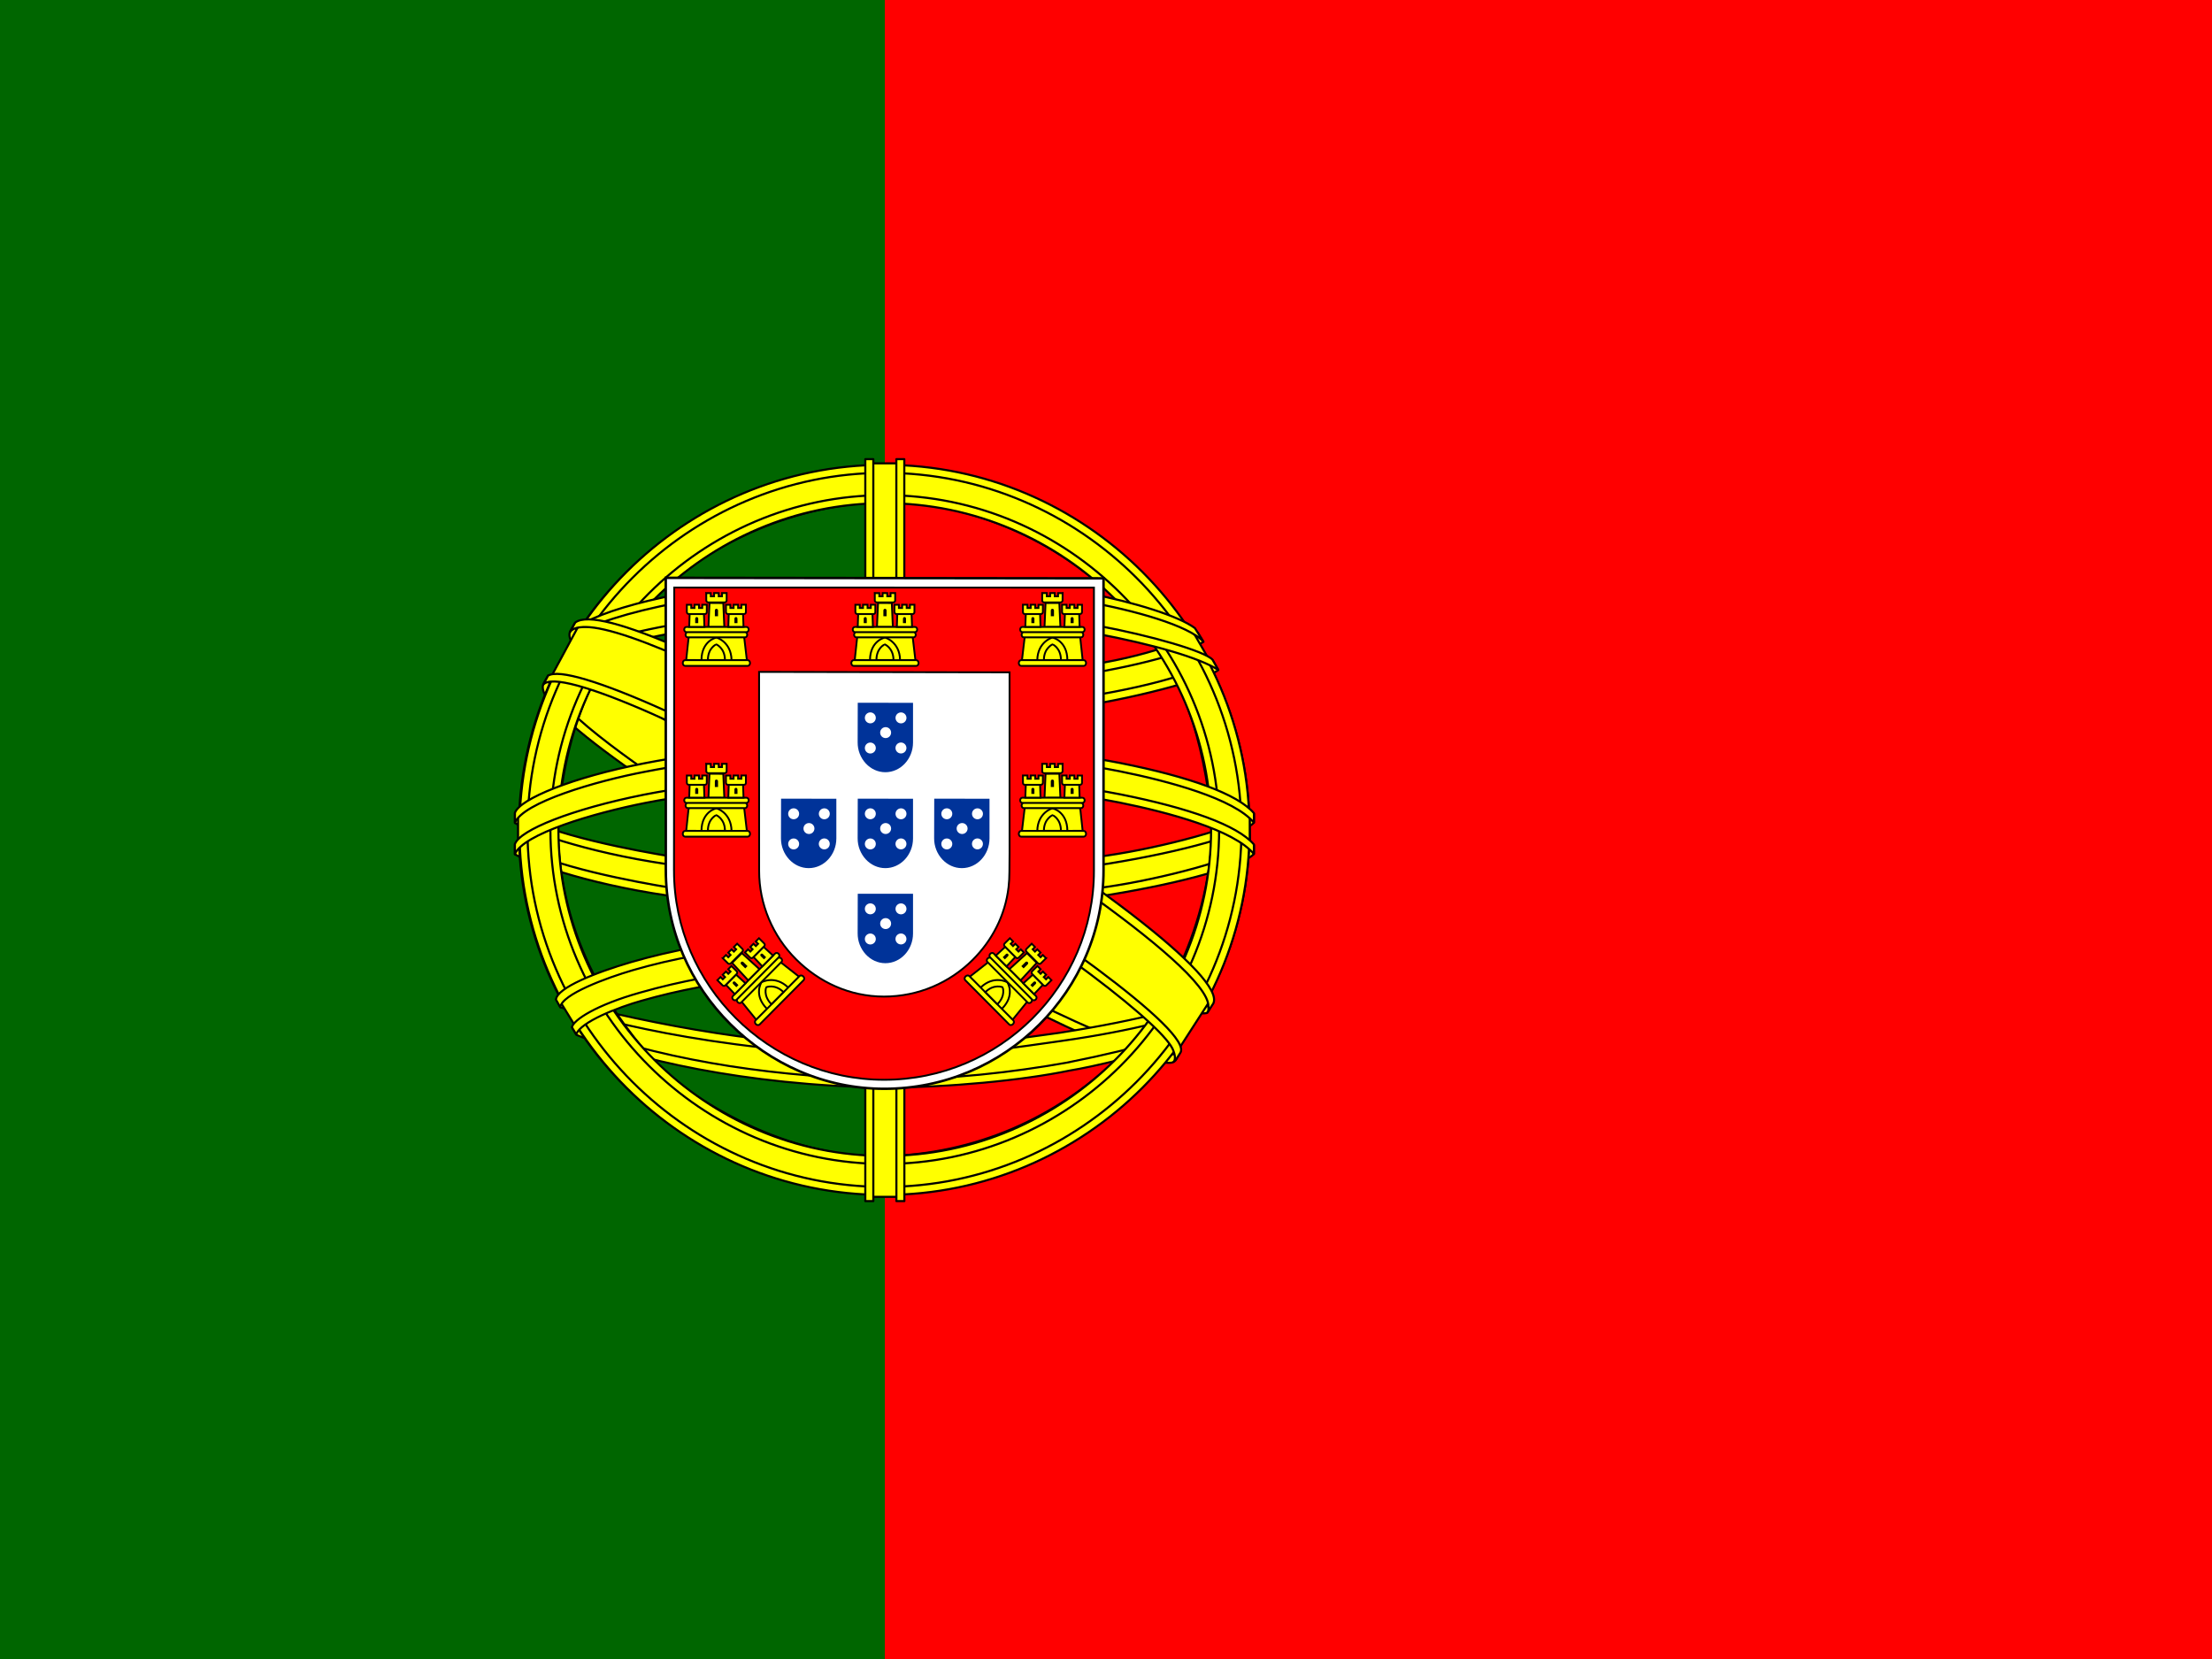
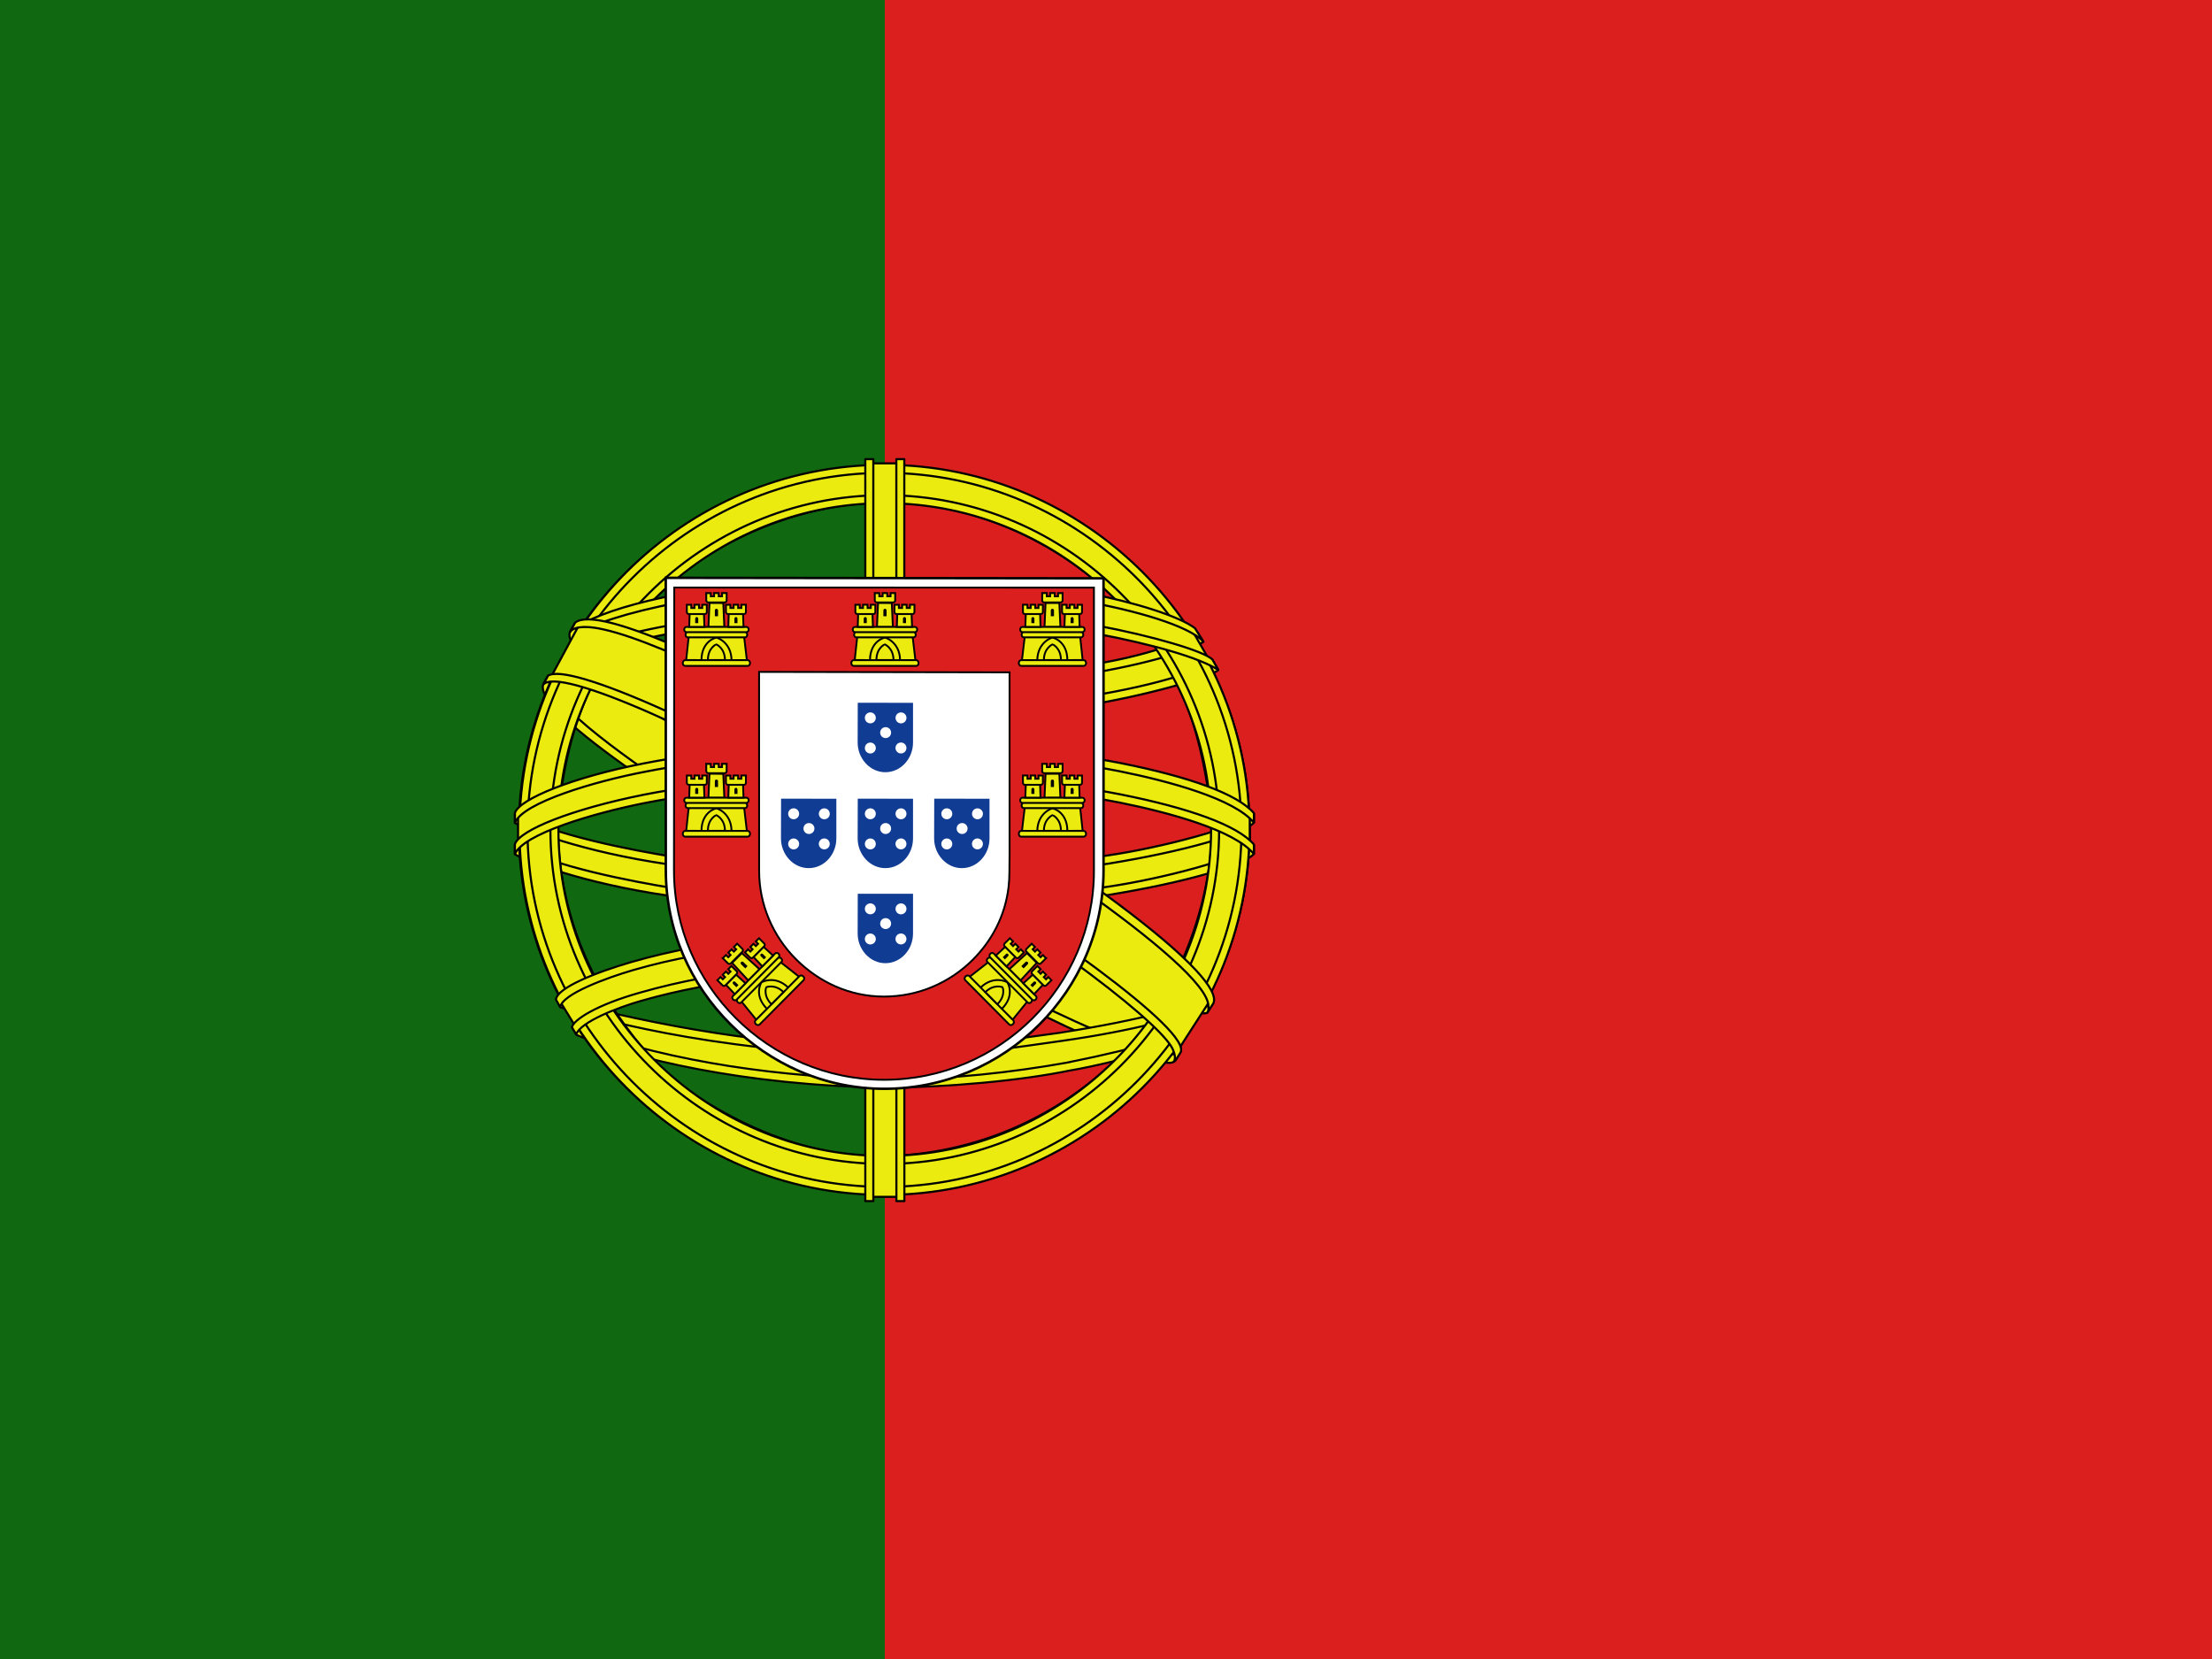
<svg xmlns="http://www.w3.org/2000/svg" xmlns:xlink="http://www.w3.org/1999/xlink" height="480" width="640" viewBox="0 0 640 480" id="flag-icon-css-pt">
-   <path fill="red" d="M256 0h384v480H256z" />
-   <path fill="#060" d="M0 0h256v480H0z" />
-   <g fill="#ff0" fill-rule="evenodd" stroke="#000" stroke-width=".573" stroke-linecap="round" stroke-linejoin="round">
+   <path fill="#db1f1f" d="M256 0h384v480H256z" />
+   <path fill="#106810" d="M0 0h256v480H0z" />
+   <g fill="#ebeb10" fill-rule="evenodd" stroke="#000" stroke-width=".573" stroke-linecap="round" stroke-linejoin="round">
    <path d="M339.456 306.176c-32.224-.97-179.99-93.205-181.003-107.893l8.16-13.608c14.657 21.297 165.717 110.998 180.555 107.82l-7.712 13.677" stroke-width=".611" />
    <path d="M164.896 182.827c-2.89 7.78 38.56 33.406 88.43 63.737 49.87 30.33 92.87 49.073 96.056 46.385.195-.348 1.57-2.71 1.443-2.692-.598.9-2.052 1.184-4.32.53-13.474-3.886-48.614-20.016-92.133-46.406-43.518-26.392-81.38-50.714-87.265-61.047-.41-.716-.7-2.023-.642-3.04h-.143l-1.253 2.19-.173.342zm175.317 123.776c-.546.99-1.565 1.024-3.5.812-12.053-1.334-48.628-19.12-91.906-45.028-50.358-30.144-91.947-57.61-87.435-64.79l1.228-2.17.242.076c-4.058 12.165 82.077 61.417 87.148 64.557 49.84 30.877 91.856 48.908 95.575 44.222l-1.353 2.326v-.002z" stroke-width=".611" />
    <path d="M256.18 207.18c32.254-.256 72.055-4.41 94.96-13.537l-4.936-8.018c-13.538 7.493-53.557 12.42-90.295 13.157-43.453-.4-74.124-4.446-89.49-14.757l-4.66 8.538c28.25 11.954 57.198 14.493 94.422 14.616" stroke-width=".611" />
    <path d="M352.47 193.824c-.79 1.26-15.727 6.412-37.732 10.214-14.92 2.274-34.383 4.22-58.67 4.242-23.076.022-41.926-1.62-56.197-3.555-23.1-3.622-35.02-8.66-39.428-10.442.42-.838.692-1.426 1.098-2.21 12.688 5.053 24.666 8.1 38.698 10.258 14.177 1.92 32.8 3.587 55.76 3.566 24.176-.025 43.424-2.117 58.258-4.324 22.565-3.64 34.892-8.324 36.623-10.5l1.593 2.752h-.002zm-4.332-8.13c-2.446 1.963-14.632 6.285-36.073 9.71-14.31 2.05-32.504 3.886-55.75 3.908-22.084.022-40.127-1.466-53.85-3.465-21.775-2.844-33.365-7.974-37.543-9.47.416-.72.84-1.432 1.274-2.148 3.25 1.636 14.435 6.176 36.508 9.303 13.568 1.924 31.638 3.358 53.613 3.335 23.136-.023 41.123-1.894 55.34-3.934 21.553-2.965 33.15-8.477 34.91-9.857l1.572 2.614v.003zm-197.866 60.343c19.838 10.67 63.9 16.047 105.594 16.417 37.963.06 87.42-5.868 105.916-15.67l-.51-10.678c-5.785 9.042-58.786 17.716-105.818 17.36-47.033-.354-90.707-7.618-105.266-17.022l.084 9.59" stroke-width=".611" />
    <path d="M362.795 244.5v2.548c-2.78 3.324-20.208 8.347-42.066 11.885-16.635 2.55-38.323 4.474-65.347 4.474-25.673 0-46.147-1.83-62.024-4.268-25.1-3.656-41.152-10.056-44.375-11.966l.015-2.97c9.68 6.435 35.905 11.142 44.71 12.584 15.775 2.42 36.127 4.238 61.672 4.238 26.898 0 48.463-1.91 64.994-4.444 15.68-2.266 38.02-8.157 42.418-12.08zm.01-9.057v2.547c-2.778 3.32-20.208 8.345-42.065 11.882-16.635 2.55-38.322 4.474-65.346 4.474-25.674 0-46.147-1.828-62.025-4.268-25.098-3.653-41.15-10.053-44.374-11.964l.014-2.97c9.68 6.434 35.905 11.143 44.712 12.582 15.774 2.423 36.126 4.24 61.67 4.24 26.898 0 48.464-1.91 64.994-4.446 15.68-2.265 38.02-8.156 42.418-12.08v.003zM255.776 304.34c-45.623-.27-84.716-12.435-92.97-14.446l6.02 9.424c14.58 6.133 52.718 15.274 87.388 14.262 34.67-1.01 64.97-3.697 86.323-14.092l6.172-9.765c-14.553 6.853-64.074 14.548-92.935 14.618" stroke-width=".611" />
    <path d="M344.853 297.3a143.02 143.02 0 0 1-2.77 4.086c-10.07 3.55-25.94 7.28-32.636 8.367-13.68 2.818-34.843 4.9-53.625 4.91-40.416-.592-73.5-8.504-89.063-15.253l-1.257-2.16.205-.323 2.13.826c27.678 9.902 58.764 13.853 88.21 14.562 18.71.066 37.436-2.144 52.58-4.852 23.222-4.653 32.612-8.16 35.493-9.75l.734-.41zm5.352-8.826c.023.028.047.054.07.083a287.226 287.226 0 0 1-2.093 3.48c-5.372 1.92-19.95 6.185-41.237 9.162-14.025 1.91-22.743 3.76-50.644 4.302-52.282-1.33-86.132-11.553-94.174-14.075l-1.192-2.286c30.3 7.91 61.25 13.433 95.37 13.997 25.525-.544 36.385-2.424 50.294-4.32 24.823-3.86 37.33-7.946 41.083-9.126a2.845 2.845 0 0 0-.164-.212l2.692-1.005-.002.002z" stroke-width=".587" />
    <path d="M350.752 237.61c.148 30.013-15.21 56.946-27.582 68.827-17.502 16.81-40.707 27.623-67.807 28.12-30.26.557-58.794-19.17-66.448-27.838-14.963-16.945-27.145-38.462-27.536-67.46 1.853-32.757 14.712-55.574 33.352-71.22 18.64-15.647 43.46-23.268 64.13-22.723 23.847.63 51.705 12.33 70.955 35.554 12.61 15.22 18.072 31.733 20.935 56.74zM255.62 134.847c58.118 0 105.916 47.294 105.916 105.283 0 57.987-47.798 105.283-105.916 105.283-58.117 0-105.52-47.295-105.52-105.284 0-57.99 47.403-105.284 105.52-105.284" stroke-width=".611" />
    <path d="M255.904 134.485c58.17 0 105.612 47.45 105.612 105.624 0 58.173-47.443 105.62-105.612 105.62-58.17 0-105.612-47.446-105.612-105.62 0-58.176 47.443-105.625 105.612-105.625zM152.617 240.11c0 56.81 46.65 103.297 103.287 103.297 56.637 0 103.29-46.487 103.29-103.298 0-56.814-46.654-103.3-103.29-103.3s-103.287 46.49-103.287 103.3z" stroke-width=".611" />
    <path d="M255.99 143.264c53.046 0 96.74 43.542 96.74 96.75 0 53.21-43.695 96.75-96.74 96.75-53.046 0-96.74-43.54-96.74-96.75 0-53.208 43.695-96.75 96.74-96.75zm-94.417 96.75c0 51.93 42.645 94.426 94.416 94.426 51.77 0 94.415-42.495 94.415-94.426 0-51.93-42.643-94.426-94.416-94.426-51.772 0-94.417 42.495-94.417 94.426z" stroke-width=".611" />
    <path d="M260.245 134.06h-9.05l.01 212.223h9.082z" stroke-width=".611" />
    <path d="M259.34 132.85h2.302l.02 214.666h-2.306l-.016-214.667zm-8.984 0h2.322l.003 214.668h-2.323V132.85z" stroke-width=".611" />
    <path d="M361.59 244.197v-7.845l-6.39-5.952-36.267-9.6-52.266-5.334-62.934 3.2-44.8 10.667-9.045 6.7v7.846L172.8 233.6l54.4-8.534h52.267l38.4 4.267 26.666 6.4z" stroke-width=".611" />
    <path d="M255.947 223.755c24.942-.046 49.14 2.363 68.336 6.1 19.807 3.96 33.746 8.913 38.512 14.476l-.006 2.756c-5.748-6.923-24.505-11.998-38.953-14.9-19.05-3.705-43.086-6.098-67.89-6.05-26.174.047-50.546 2.526-69.317 6.19-15.06 2.987-35.147 8.924-37.655 14.78v-2.868c1.377-4.053 16.334-10.11 37.316-14.31 18.912-3.69 43.33-6.126 69.657-6.173zm.01-9.06c24.942-.044 49.142 2.366 68.336 6.102 19.807 3.962 33.746 8.913 38.512 14.476l-.005 2.754c-5.748-6.92-24.505-11.997-38.953-14.897-19.048-3.707-43.085-6.1-67.89-6.052-26.174.047-50.427 2.528-69.2 6.188-14.534 2.756-35.44 8.928-37.772 14.784v-2.87c1.377-4.01 16.636-10.284 37.317-14.31 18.91-3.69 43.328-6.124 69.655-6.173zm-.512-46.205c39.306-.196 73.59 5.496 89.275 13.53l5.72 9.9c-13.632-7.348-50.618-14.988-94.937-13.845-36.11.222-74.696 3.975-94.055 14.304l6.83-11.424c15.89-8.24 53.358-12.42 87.17-12.463" stroke-width=".611" />
    <path d="M255.968 176.66c22.418-.058 44.08 1.206 61.308 4.315 16.043 2.986 31.344 7.467 33.53 9.877l1.698 2.998c-5.32-3.475-18.56-7.343-35.562-10.567-17.073-3.21-38.72-4.272-61.013-4.213-25.305-.087-44.963 1.25-61.835 4.19-17.843 3.34-30.223 8.11-33.277 10.375l1.662-3.168c5.934-3.028 15.35-6.677 31.172-9.525 17.447-3.187 37.315-4.143 62.317-4.28zm-.01-9.05c21.454-.055 42.637 1.14 59.15 4.11 13.022 2.534 25.9 6.492 30.617 10.014l2.48 3.942c-4.217-4.688-20.09-9.13-34.105-11.62-16.385-2.825-36.688-3.943-58.142-4.122-22.515.063-43.323 1.442-59.47 4.382-15.403 2.93-25.343 6.402-29.55 9.112l2.183-3.292c5.805-3.056 15.182-5.862 26.99-8.157 16.266-2.962 37.202-4.306 59.85-4.37zm52.469 116.4c-19.433-3.627-38.9-4.154-52.498-3.994-65.502.768-86.662 13.45-89.244 17.29l-4.895-7.98c16.677-12.088 52.345-18.866 94.493-18.173 21.886.358 40.773 1.812 56.66 4.89l-4.518 7.97" stroke-width=".611" />
    <path d="M255.552 278.89c18.22.273 36.106 1.025 53.37 4.244l-1.252 2.207c-16.033-2.958-33.125-4.09-52.056-4-24.174-.188-48.624 2.07-69.91 8.18-6.717 1.868-17.836 6.186-18.97 9.755l-1.244-2.05c.36-2.11 7.08-6.488 19.642-10.017 24.382-6.982 47.188-8.16 70.42-8.32v.003zm.827-9.17c18.877.354 38.372 1.227 57.322 4.98L312.4 277c-17.112-3.397-33.46-4.53-55.91-4.875-24.25.044-49.974 1.773-73.363 8.573-7.55 2.2-20.583 6.955-21.018 10.72l-1.244-2.203c.283-3.42 11.565-7.88 21.715-10.833 23.57-6.853 49.36-8.615 73.8-8.66z" stroke-width=".587" />
    <path d="M349.42 290.54l-7.872 12.21-22.615-20.083-58.666-39.467-66.134-36.267-34.336-11.744 7.318-13.57 2.485-1.353 21.333 5.333 70.4 36.267 40.534 25.6L336 272l13.867 16z" stroke-width=".611" />
    <path d="M158.56 195.51c6.022-4.085 50.282 15.63 96.592 43.556 46.188 28.004 90.322 59.65 86.338 65.57l-1.31 2.062-.6.474c.128-.092.792-.904-.066-3.1-1.968-6.475-33.275-31.457-85.22-62.82-50.64-30.197-92.844-48.397-97.064-43.195l1.33-2.548zm192.47 94.855c3.807-7.522-37.244-38.447-88.14-68.557-52.07-29.51-89.595-46.88-96.45-41.7l-1.522 2.77c-.014.153.055-.188.377-.436 1.246-1.088 3.312-1.015 4.244-1.03 11.802.175 45.51 15.688 92.806 42.802 20.723 12.07 87.542 54.923 87.287 66.975.018 1.034.086 1.248-.304 1.76l1.7-2.584v-.003z" stroke-width=".611" />
  </g>
  <g transform="translate(0 26.667) scale(1.06667)">
    <path d="M180.6 211.01c0 16.27 6.663 30.987 17.457 41.742 10.815 10.778 25.512 17.58 41.81 17.58 16.38 0 31.246-6.654 42.015-17.39 10.77-10.735 17.443-25.552 17.446-41.88h-.002v-79.19l-118.74-.14.012 79.278h.002z" fill="#fff" stroke="#000" stroke-width=".67" />
-     <path d="M182.82 211.12v.045c0 15.557 6.44 29.724 16.775 40.01 10.354 10.304 24.614 16.71 40.214 16.71 15.68 0 29.91-6.36 40.22-16.625 10.31-10.265 16.698-24.433 16.7-40.044h-.002V134.39l-113.84-.02-.07 76.75m91.022-53.748l.004 48.89-.04 5.173c0 1.36-.082 2.912-.24 4.233-.926 7.73-4.48 14.467-9.746 19.708-6.164 6.136-14.67 9.942-24.047 9.942-9.326 0-17.638-3.938-23.828-10.1-6.35-6.32-10.03-14.986-10.03-23.947l-.013-54.022 67.94.122v.002z" fill="red" stroke="#000" stroke-width=".507" />
+     <path d="M182.82 211.12v.045c0 15.557 6.44 29.724 16.775 40.01 10.354 10.304 24.614 16.71 40.214 16.71 15.68 0 29.91-6.36 40.22-16.625 10.31-10.265 16.698-24.433 16.7-40.044h-.002V134.39l-113.84-.02-.07 76.75m91.022-53.748l.004 48.89-.04 5.173c0 1.36-.082 2.912-.24 4.233-.926 7.73-4.48 14.467-9.746 19.708-6.164 6.136-14.67 9.942-24.047 9.942-9.326 0-17.638-3.938-23.828-10.1-6.35-6.32-10.03-14.986-10.03-23.947l-.013-54.022 67.94.122v.002z" fill="#db1f1f" stroke="#000" stroke-width=".507" />
    <g id="e">
-       <g id="d" fill="#ff0" stroke="#000" stroke-width=".5">
+       <g id="d" fill="#ebeb10" stroke="#000" stroke-width=".5">
        <path d="M190.19 154.43c.135-5.52 4.052-6.828 4.08-6.847.03-.02 4.232 1.407 4.218 6.898l-8.298-.05" stroke="none" />
        <path d="M186.81 147.69l-.682 6.345 4.14.01c.04-5.25 3.975-6.124 4.07-6.104.09-.004 3.99 1.16 4.093 6.104h4.152l-.75-6.394-15.022.038v.002zm-.96 6.37h16.946c.357 0 .65.353.65.784 0 .43-.293.78-.65.78H185.85c-.357 0-.65-.35-.65-.78 0-.43.293-.784.65-.784z" />
        <path d="M192.01 154.03c.018-3.313 2.262-4.25 2.274-4.248 0 0 2.342.966 2.36 4.248h-4.634m-5.8-8.98h16.245c.342 0 .623.318.623.705 0 .387-.28.704-.623.704H186.21c-.342 0-.623-.316-.623-.705 0-.387.28-.705.623-.705zm.34 1.42h15.538c.327 0 .595.317.595.704 0 .388-.268.704-.595.704H186.55c-.327 0-.595-.316-.595-.704 0-.387.268-.704.595-.704zm5.02-10.59l1.227.002v.87h.895v-.89l1.257.005v.887h.896v-.89h1.258l-.002 2.01c0 .317-.254.52-.55.52h-4.41c-.296 0-.57-.236-.57-.525l-.004-1.99zm4.62 2.69l.277 6.45-4.303-.015.285-6.452 3.74.017" />
        <path id="a" d="M190.94 141.56l.13 3.478h-4.124l.116-3.478h3.88-.002z" />
        <use height="100%" width="100%" xlink:href="#a" x="10.609" />
        <path id="b" d="M186.3 139.04l1.2.003v.872h.877v-.892l1.23.004v.89h.88v-.894l1.23.002-.003 2.012c0 .314-.25.518-.536.518h-4.317c-.29 0-.558-.235-.558-.525l-.003-1.99z" />
        <use height="100%" width="100%" xlink:href="#b" x="10.609" />
        <path d="M193.9 140.61c-.026-.627.877-.634.866 0v1.536h-.866v-1.536" fill="#000" stroke="none" />
        <path id="c" d="M188.57 142.84c-.003-.606.837-.618.826 0v1.187h-.826v-1.187" fill="#000" stroke="none" />
        <use height="100%" width="100%" xlink:href="#c" x="10.641" />
      </g>
      <use height="100%" width="100%" xlink:href="#d" y="46.32" />
      <use height="100%" width="100%" xlink:href="#d" transform="rotate(-45.202 312.766 180.004)" />
    </g>
    <use height="100%" width="100%" xlink:href="#d" x="45.714" />
    <use height="100%" width="100%" xlink:href="#e" transform="matrix(-1 0 0 1 479.792 0)" />
    <g id="f" fill="#fff">
-       <path d="M232.636 202.406v.005a8.34 8.34 0 0 0 2.212 5.69c1.365 1.467 3.245 2.378 5.302 2.378 2.067 0 3.944-.905 5.303-2.365 1.358-1.46 2.202-3.472 2.202-5.693v-10.768l-14.992-.013-.028 10.765" fill="#039" />
+       <path d="M232.636 202.406v.005a8.34 8.34 0 0 0 2.212 5.69c1.365 1.467 3.245 2.378 5.302 2.378 2.067 0 3.944-.905 5.303-2.365 1.358-1.46 2.202-3.472 2.202-5.693v-10.768l-14.992-.013-.028 10.765" fill="#103c93" />
      <circle cx="236.074" cy="195.735" r="1.486" />
      <circle cx="244.392" cy="195.742" r="1.486" />
      <circle cx="240.225" cy="199.735" r="1.486" />
      <circle cx="236.074" cy="203.916" r="1.486" />
      <circle cx="244.383" cy="203.905" r="1.486" />
    </g>
    <use height="100%" width="100%" xlink:href="#f" y="-26.016" />
    <use height="100%" width="100%" xlink:href="#f" x="-20.799" />
    <use height="100%" width="100%" xlink:href="#f" x="20.745" />
    <use height="100%" width="100%" xlink:href="#f" y="25.784" />
  </g>
</svg>
